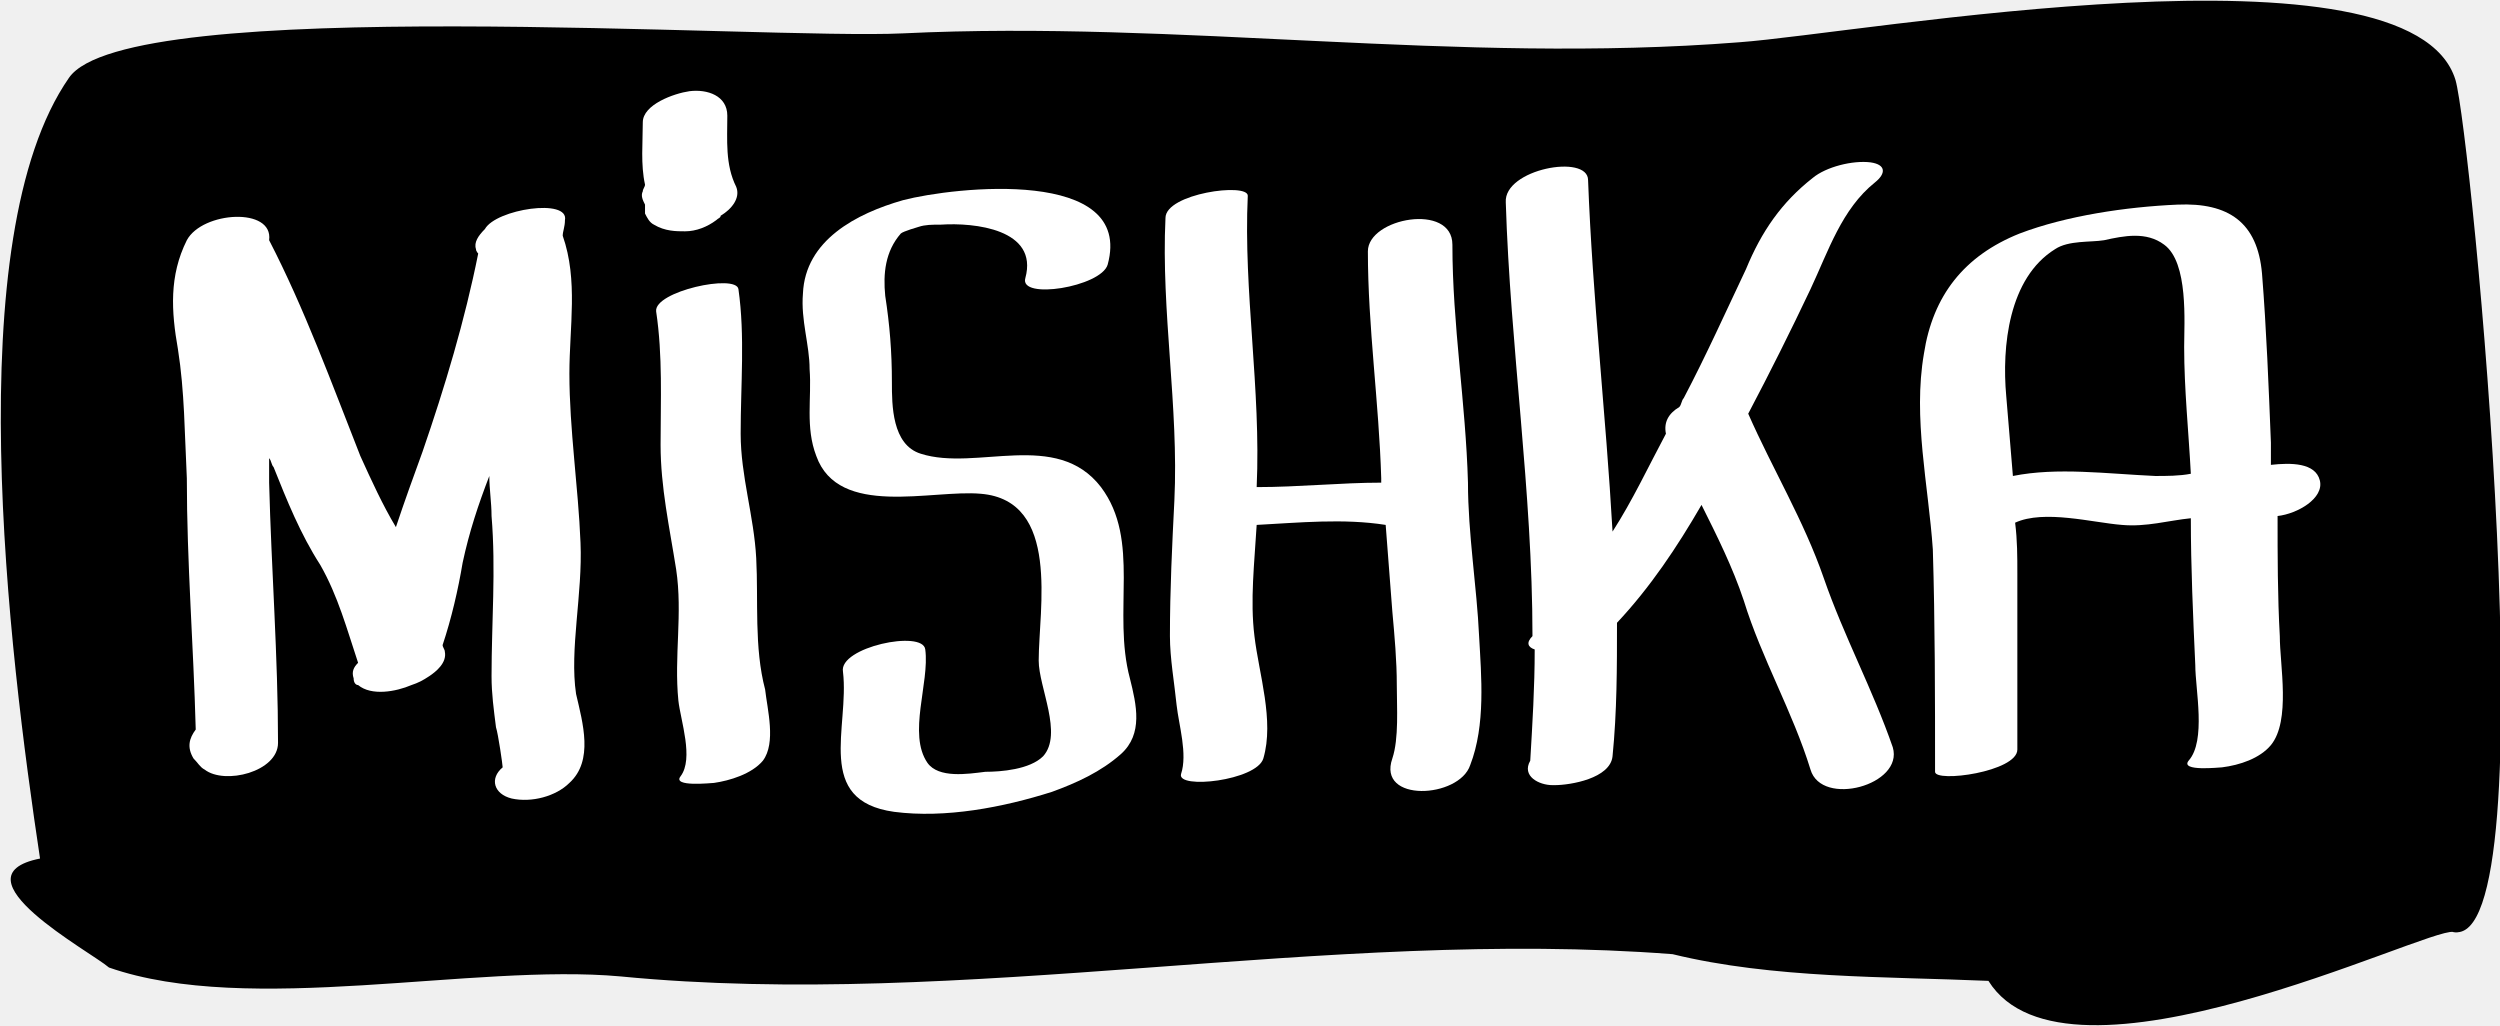
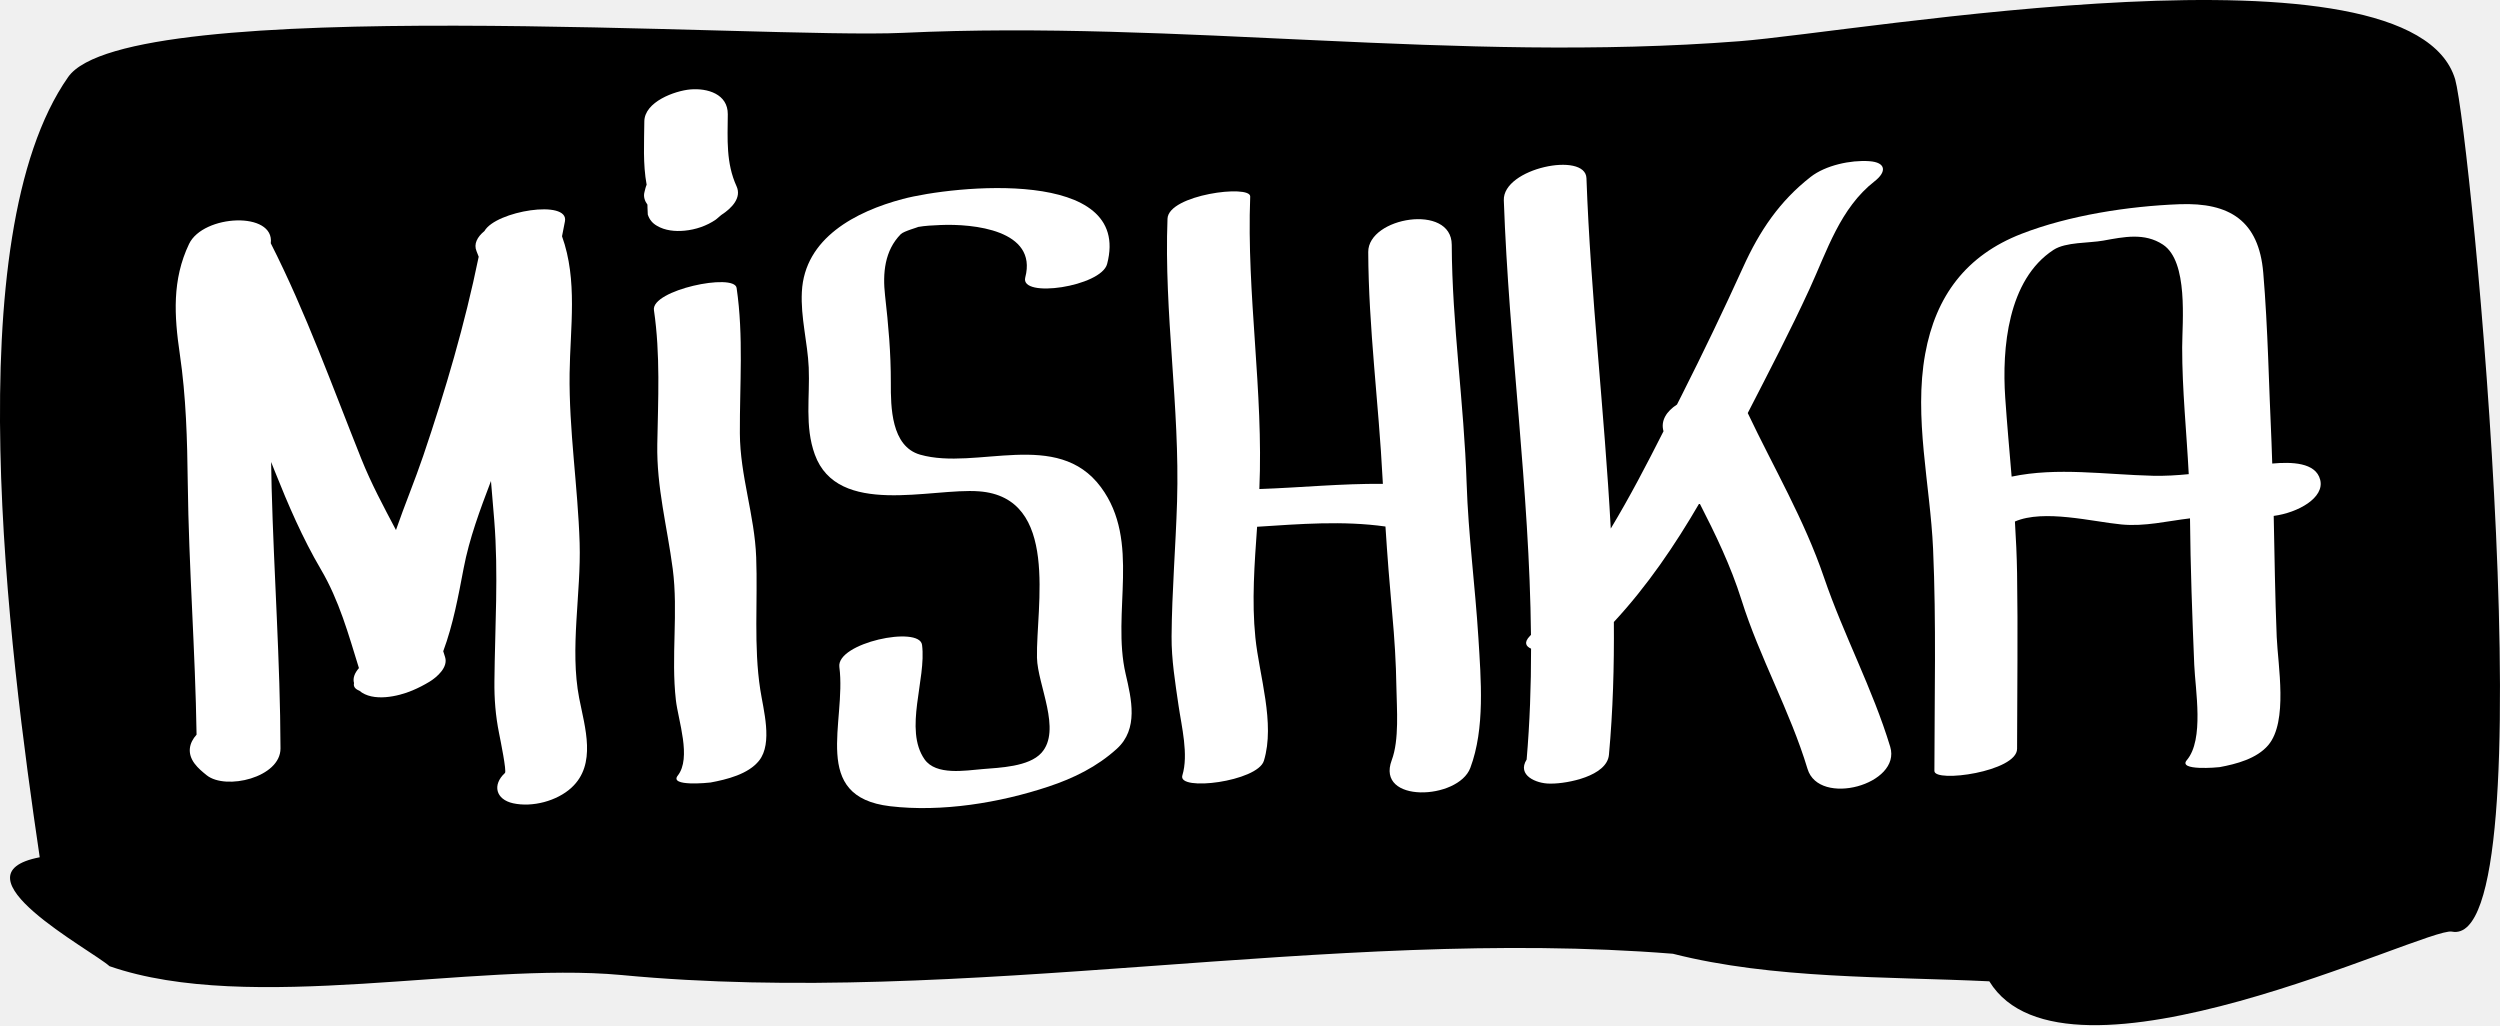
- <svg xmlns="http://www.w3.org/2000/svg" version="1.1" id="Layer_1" x="0px" y="0px" viewBox="19.1 15 112.4 46.1" style="enable-background:new 19.1 15 112.4 46.1;" xml:space="preserve">
-   <style type="text/css">
- 	.st0{fill:#FFFFFF;}
- </style>
+ <svg xmlns="http://www.w3.org/2000/svg" version="1.1" id="Layer_1" x="0px" y="0px" width="112.389px" height="46.087px" viewBox="19.137 15.003 112.389 46.087" enable-background="new 19.137 15.003 112.389 46.087" xml:space="preserve">
  <g id="Layer_2">
    <g>
-       <path d="M129.4,56.9c4.4,0.9,0.8-35.9,0.1-38.3c-2-6.6-26.7-2.1-32.2-1.7c-12.7,1-25.2-1-37.6-0.4c-6.2,0.3-34.9-1.8-37.5,2    c-5,7.2-2.7,25.8-1.3,35.1c-4,0.8,2.3,4.2,3.1,4.9c6.3,2.2,16.4-0.2,23,0.4c15.4,1.5,31.8-2.2,47.3-1c4.5,1.1,9.6,1,14.2,1.2    C112,64.7,128.2,56.7,129.4,56.9C129.3,56.9,129.9,57,129.4,56.9z" />
+       <path d="M129.364,56.884c4.394,0.868,0.843-35.858,0.147-38.311c-1.96-6.569-26.677-2.144-32.18-1.717 c-12.723,0.987-25.189-0.96-37.611-0.376c-6.205,0.292-34.854-1.813-37.519,1.986c-5.048,7.208-2.652,25.797-1.278,35.076 c-4.043,0.779,2.309,4.154,3.138,4.897c6.314,2.192,16.358-0.219,23.007,0.396c15.434,1.472,31.797-2.194,47.276-0.955 c4.496,1.144,9.604,1.019,14.224,1.239C111.982,64.691,128.232,56.658,129.364,56.884 C129.264,56.864,129.871,56.984,129.364,56.884z" />
    </g>
  </g>
  <g id="Layer_1_1_">
    <g>
-       <path class="st0" d="M45.2,39.4c-0.1-2.5-0.5-5.1-0.5-7.6c0-2.1,0.4-4.2-0.3-6.2c0-0.2,0.1-0.4,0.1-0.7c0.2-1-3.1-0.5-3.6,0.4    c-0.3,0.3-0.5,0.6-0.4,0.9c0,0.1,0.1,0.2,0.1,0.2c-0.6,3-1.5,6-2.5,8.9c-0.4,1.1-0.8,2.2-1.2,3.4c-0.6-1-1.1-2.1-1.6-3.2    c-1.3-3.3-2.5-6.6-4.1-9.7c0.2-1.5-3-1.3-3.7,0c-0.8,1.6-0.7,3.2-0.4,4.9c0.3,1.9,0.3,3.8,0.4,5.8c0,3.8,0.3,7.5,0.4,11.3    c-0.3,0.4-0.4,0.8-0.1,1.3c0.2,0.2,0.3,0.4,0.5,0.5c0.9,0.7,3.3,0.1,3.3-1.2c0-3.9-0.3-7.8-0.4-11.7c0-0.4,0-0.8,0-1.1    c0.1,0.1,0.1,0.3,0.2,0.4c0.6,1.5,1.2,3,2.1,4.4c0.8,1.4,1.2,2.9,1.7,4.4c-0.2,0.2-0.3,0.4-0.2,0.7c0,0.2,0.1,0.3,0.2,0.3    c0.6,0.5,1.7,0.3,2.4,0c0.3-0.1,0.5-0.2,0.8-0.4c0.3-0.2,0.8-0.6,0.7-1.1c0-0.1-0.1-0.2-0.1-0.3c0.4-1.2,0.7-2.5,0.9-3.7    c0.3-1.4,0.7-2.6,1.2-3.9c0,0.6,0.1,1.2,0.1,1.8c0.2,2.4,0,4.8,0,7.2c0,0.8,0.1,1.5,0.2,2.3c0.1,0.3,0.3,1.7,0.3,1.8    c-0.6,0.5-0.4,1.2,0.4,1.4c0.9,0.2,2-0.1,2.6-0.7c1.1-1,0.6-2.7,0.3-4C44.7,44.2,45.3,41.7,45.2,39.4z" />
-       <path class="st0" d="M53.1,40.1c-0.1-1.9-0.7-3.7-0.7-5.6c0-2.2,0.2-4.4-0.1-6.5c-0.1-0.7-3.8,0.1-3.7,1c0.3,2,0.2,4,0.2,6    c0,1.9,0.4,3.7,0.7,5.6c0.3,2-0.1,3.9,0.1,5.9c0.1,0.9,0.7,2.6,0.1,3.4c-0.4,0.5,1.4,0.3,1.5,0.3c0.7-0.1,1.7-0.4,2.2-1    c0.6-0.8,0.2-2.3,0.1-3.2C53,44.1,53.2,42,53.1,40.1z" />
-       <path class="st0" d="M68.6,36.9c-2-2.6-5.6-0.7-8.1-1.5c-1.3-0.4-1.3-2.2-1.3-3.2c0-1.4-0.1-2.6-0.3-3.9c-0.1-1,0-2,0.7-2.8    c0.1-0.1,0.8-0.3,0.8-0.3c0.3-0.1,0.6-0.1,1-0.1c1.5-0.1,4.4,0.2,3.8,2.4c-0.3,1,3.4,0.4,3.7-0.6c1.2-4.4-6.9-3.5-9.2-2.9    c-2.1,0.6-4.4,1.8-4.5,4.2c-0.1,1.2,0.3,2.3,0.3,3.4c0.1,1.3-0.2,2.6,0.3,3.9c1,2.8,5.2,1.5,7.4,1.7c3.6,0.3,2.6,5.2,2.6,7.5    c0,1.2,1.1,3.3,0.2,4.3c-0.6,0.6-1.9,0.7-2.6,0.7c-0.8,0.1-2.1,0.3-2.6-0.4c-0.9-1.3,0.1-3.6-0.1-5.1c-0.1-0.9-3.9-0.1-3.7,1    c0.3,2.5-1.3,5.8,2.3,6.3c2.3,0.3,4.9-0.2,7.1-0.9c1.1-0.4,2.2-0.9,3.1-1.7c1-0.9,0.7-2.2,0.4-3.4C69.1,42.5,70.4,39.3,68.6,36.9z    " />
-       <path class="st0" d="M85.1,36.7c-0.1-3.6-0.7-7.1-0.7-10.7c0-1.9-3.8-1.2-3.8,0.3c0,3.4,0.5,6.8,0.6,10.2c0,0.1,0,0.1,0,0.2    c-1.8,0-3.7,0.2-5.6,0.2c0.2-4.4-0.6-8.8-0.4-13.1c0-0.6-3.7-0.1-3.7,1c-0.2,4.2,0.6,8.5,0.4,12.7c-0.1,2-0.2,4-0.2,6.1    c0,1,0.2,2.1,0.3,3.1c0.1,0.9,0.5,2.2,0.2,3.1c-0.2,0.7,3.4,0.3,3.7-0.7c0.5-1.7-0.2-3.8-0.4-5.5c-0.2-1.6,0-3.3,0.1-5    c1.9-0.1,3.9-0.3,5.8,0c0.1,1.3,0.2,2.6,0.3,3.9c0.1,1.1,0.2,2.2,0.2,3.3c0,1,0.1,2.4-0.2,3.3c-0.7,2,3,1.8,3.5,0.3    c0.7-1.8,0.5-4,0.4-5.8C85.5,41.4,85.1,39,85.1,36.7z" />
-       <path class="st0" d="M101.1,41c-0.9-2.6-2.3-4.9-3.4-7.4c1-1.9,1.9-3.7,2.8-5.6c0.8-1.7,1.4-3.6,2.9-4.8c0.5-0.4,0.5-0.8-0.2-0.9    c-0.8-0.1-2,0.2-2.6,0.7c-1.4,1.1-2.3,2.4-3,4.1c-0.9,1.9-1.8,3.9-2.8,5.8c-0.1,0.1-0.1,0.3-0.2,0.4c-0.5,0.3-0.7,0.7-0.6,1.2    c-0.8,1.5-1.5,3-2.4,4.4c-0.3-5.3-0.9-10.5-1.1-15.8c0-1.2-3.8-0.5-3.7,1c0.2,6.5,1.2,13,1.2,19.5c0,0,0,0,0,0    c-0.3,0.3-0.2,0.5,0.1,0.6c0,1.7-0.1,3.3-0.2,5c-0.4,0.7,0.4,1.1,1,1.1c0,0,0.1,0,0.1,0c0.7,0,2.5-0.3,2.6-1.3c0.2-2,0.2-4,0.2-6    c1.5-1.6,2.7-3.4,3.8-5.3c0.7,1.4,1.4,2.8,1.9,4.3c0.8,2.6,2.2,5,3,7.6c0.5,1.7,4.2,0.7,3.7-1C103.3,46,102,43.6,101.1,41z" />
-       <path class="st0" d="M123.4,36.6c-0.2-0.8-1.3-0.8-2.2-0.7c0-0.3,0-0.6,0-1c-0.1-2.5-0.2-5.1-0.4-7.6c-0.2-2.3-1.5-3.2-3.8-3.1    c-2.3,0.1-5,0.5-7.1,1.3c-2.5,1-3.9,2.8-4.3,5.4c-0.5,2.9,0.2,5.9,0.4,8.8c0.1,3.3,0.1,6.7,0.1,10c0,0.5,3.7,0,3.7-1    c0-2.6,0-5.3,0-7.9c0-0.8,0-1.5-0.1-2.3c1.3-0.6,3.5,0,4.8,0.1c1.1,0.1,2.1-0.2,3.1-0.3c0,2.2,0.1,4.4,0.2,6.6    c0,1.1,0.5,3.4-0.3,4.3c-0.4,0.5,1.4,0.3,1.5,0.3c0.8-0.1,1.7-0.4,2.2-1c0.9-1.1,0.4-3.6,0.4-4.9c-0.1-1.8-0.1-3.6-0.1-5.4    C122.4,38.1,123.6,37.4,123.4,36.6z M109.6,36.4c-0.1-1.2-0.2-2.4-0.3-3.6c-0.2-2.2,0.1-5.3,2.2-6.6c0.6-0.4,1.6-0.3,2.2-0.4    c0.9-0.2,1.9-0.4,2.7,0.2c1.1,0.8,0.9,3.5,0.9,4.6c0,1.9,0.2,3.8,0.3,5.7c-0.5,0.1-1.1,0.1-1.6,0.1    C113.8,36.3,111.6,36,109.6,36.4z" />
-       <path class="st0" d="M49.9,25.4c0.5,0,1-0.2,1.4-0.5c0.1-0.1,0.2-0.1,0.2-0.2c0.5-0.3,0.9-0.8,0.7-1.3c-0.5-1-0.4-2.1-0.4-3.2    c0-0.9-0.9-1.2-1.7-1.1c-0.7,0.1-2.1,0.6-2.1,1.4c0,0.9-0.1,1.9,0.1,2.8c0,0.1-0.1,0.2-0.1,0.3c-0.1,0.2,0,0.4,0.1,0.6    c0,0,0,0.1,0,0.1c0,0.1,0,0.2,0,0.3c0.1,0.2,0.2,0.4,0.4,0.5C49,25.4,49.5,25.4,49.9,25.4z" />
+       <path fill="#FFFFFF" d="M45.195,39.413c-0.079-2.546-0.484-5.074-0.451-7.624c0.026-2.063,0.37-4.185-0.341-6.164 c0.043-0.225,0.091-0.449,0.132-0.675c0.184-0.992-3.103-0.467-3.62,0.44c-0.325,0.266-0.492,0.584-0.354,0.908 c0.035,0.082,0.065,0.165,0.096,0.247c-0.623,3.041-1.49,5.985-2.487,8.932c-0.382,1.128-0.843,2.229-1.232,3.354 c-0.553-1.049-1.111-2.083-1.56-3.206c-1.303-3.257-2.479-6.55-4.068-9.685c0.181-1.452-3.039-1.299-3.674,0.03 c-0.767,1.607-0.668,3.229-0.416,4.948c0.285,1.938,0.334,3.842,0.358,5.8c0.045,3.771,0.339,7.537,0.396,11.311 c-0.335,0.372-0.438,0.835-0.087,1.305c0.153,0.203,0.344,0.362,0.542,0.521c0.858,0.687,3.323,0.101,3.318-1.207 c-0.013-3.911-0.295-7.815-0.399-11.727c-0.01-0.383-0.017-0.766-0.022-1.149c0.055,0.137,0.108,0.275,0.163,0.411 c0.607,1.522,1.243,3.001,2.073,4.416c0.824,1.401,1.237,2.908,1.711,4.438c-0.179,0.206-0.288,0.439-0.221,0.674 c-0.038,0.169,0.067,0.275,0.238,0.342c0.606,0.519,1.747,0.261,2.381-0.008c0.273-0.114,0.532-0.247,0.784-0.401 c0.327-0.202,0.838-0.645,0.691-1.1c-0.028-0.089-0.056-0.176-0.083-0.265c0.447-1.204,0.674-2.456,0.917-3.728 c0.259-1.356,0.742-2.64,1.229-3.924c0.049,0.587,0.1,1.176,0.147,1.762c0.194,2.422,0.031,4.812,0.008,7.236 c-0.009,0.803,0.05,1.55,0.208,2.337c0.064,0.324,0.348,1.714,0.266,1.79c-0.581,0.535-0.412,1.192,0.366,1.363 c0.868,0.19,1.975-0.101,2.628-0.705c1.137-1.05,0.6-2.699,0.342-4.024C44.745,44.165,45.265,41.677,45.195,39.413z" />
+       <path fill="#FFFFFF" d="M53.132,40.056c-0.069-1.888-0.725-3.666-0.734-5.573c-0.01-2.188,0.172-4.358-0.146-6.535 c-0.101-0.688-3.849,0.095-3.717,0.996c0.293,2.002,0.187,4.014,0.151,6.029c-0.035,1.941,0.444,3.699,0.694,5.603 c0.254,1.95-0.081,3.945,0.141,5.897c0.103,0.913,0.712,2.603,0.084,3.398c-0.398,0.505,1.394,0.322,1.474,0.31 c0.729-0.136,1.702-0.372,2.186-0.987c0.62-0.784,0.186-2.3,0.051-3.185C53.014,44.054,53.206,42.026,53.132,40.056z" />
+       <path fill="#FFFFFF" d="M68.629,36.903c-1.957-2.641-5.589-0.739-8.125-1.46c-1.308-0.372-1.323-2.155-1.319-3.224 c0.003-1.353-0.108-2.592-0.26-3.935c-0.112-0.998-0.022-2.013,0.708-2.755c0.135-0.137,0.815-0.318,0.768-0.322 c0.335-0.058,0.643-0.072,1.013-0.088c1.469-0.063,4.376,0.22,3.814,2.356c-0.253,0.958,3.413,0.409,3.68-0.604 c1.15-4.364-6.914-3.526-9.192-2.921c-2.098,0.557-4.412,1.751-4.531,4.174c-0.059,1.156,0.257,2.258,0.309,3.404 c0.057,1.319-0.188,2.635,0.273,3.907c1.027,2.831,5.238,1.495,7.38,1.656c3.65,0.271,2.561,5.19,2.608,7.48 c0.025,1.224,1.121,3.255,0.2,4.278c-0.565,0.627-1.881,0.664-2.649,0.729c-0.772,0.064-2.089,0.296-2.604-0.438 c-0.942-1.345,0.087-3.605-0.114-5.146c-0.115-0.879-3.859-0.091-3.717,0.995c0.325,2.492-1.328,5.83,2.279,6.258 c2.318,0.275,4.926-0.152,7.118-0.881c1.135-0.376,2.188-0.894,3.077-1.701c0.982-0.892,0.659-2.228,0.396-3.365 C69.1,42.531,70.436,39.344,68.629,36.903z" />
+       <path fill="#FFFFFF" d="M85.07,36.725c-0.114-3.584-0.653-7.129-0.669-10.719c-0.007-1.871-3.762-1.239-3.754,0.325 c0.014,3.424,0.472,6.801,0.646,10.215c0.004,0.068,0.008,0.138,0.012,0.209c-1.85-0.017-3.699,0.169-5.553,0.233 c0.191-4.396-0.58-8.756-0.411-13.149c0.021-0.553-3.677-0.085-3.718,0.995c-0.162,4.248,0.558,8.461,0.43,12.709 c-0.061,2.026-0.232,4.046-0.247,6.074c-0.007,1.039,0.164,2.074,0.312,3.098c0.138,0.947,0.458,2.212,0.172,3.149 c-0.224,0.731,3.379,0.275,3.666-0.659c0.516-1.687-0.211-3.834-0.383-5.541c-0.167-1.636-0.039-3.319,0.078-4.98 c1.925-0.123,3.852-0.281,5.77-0.011c0.084,1.308,0.186,2.613,0.305,3.924c0.101,1.099,0.171,2.194,0.187,3.298 c0.016,0.966,0.135,2.367-0.21,3.282c-0.733,1.953,2.99,1.792,3.533,0.347c0.667-1.775,0.477-3.984,0.363-5.85 C85.455,41.354,85.145,39.047,85.07,36.725z" />
+       <path fill="#FFFFFF" d="M101.139,40.971c-0.892-2.617-2.252-4.913-3.431-7.399c0.95-1.85,1.915-3.7,2.782-5.588 c0.788-1.715,1.373-3.624,2.922-4.833c0.545-0.424,0.522-0.85-0.243-0.902c-0.83-0.058-1.958,0.182-2.629,0.704 c-1.408,1.099-2.301,2.433-3.035,4.05c-0.885,1.946-1.801,3.856-2.765,5.765c-0.069,0.14-0.141,0.28-0.213,0.421 c-0.465,0.3-0.744,0.723-0.606,1.201c-0.75,1.484-1.518,2.959-2.371,4.375c-0.283-5.25-0.905-10.496-1.093-15.752 c-0.041-1.205-3.768-0.455-3.715,0.996c0.23,6.517,1.155,13.021,1.221,19.536c-0.017,0.017-0.031,0.033-0.047,0.048 c-0.285,0.293-0.179,0.469,0.051,0.571c0.002,1.66-0.057,3.322-0.199,4.985c-0.448,0.709,0.439,1.081,1.029,1.081 c0.031,0,0.061,0,0.092,0c0.701,0,2.49-0.331,2.579-1.294c0.182-1.992,0.237-3.981,0.221-5.971 c1.508-1.627,2.741-3.444,3.849-5.348c0.72,1.405,1.405,2.821,1.887,4.35c0.816,2.602,2.182,4.991,2.971,7.604 c0.518,1.713,4.229,0.701,3.717-0.996C103.321,45.964,102.02,43.551,101.139,40.971z" />
+       <path fill="#FFFFFF" d="M123.443,36.573c-0.199-0.791-1.302-0.807-2.156-0.731c-0.012-0.318-0.02-0.637-0.033-0.956 c-0.12-2.525-0.158-5.104-0.371-7.622c-0.198-2.331-1.505-3.167-3.77-3.08c-2.293,0.087-4.962,0.5-7.101,1.332 c-2.475,0.962-3.852,2.784-4.326,5.391c-0.522,2.86,0.227,5.901,0.354,8.775c0.146,3.324,0.062,6.655,0.059,9.98 c0,0.545,3.717,0.03,3.717-0.996c0.004-2.633,0.041-5.268,0-7.9c-0.013-0.777-0.049-1.549-0.097-2.318 c1.3-0.563,3.499,0.011,4.792,0.133c1.052,0.1,2.059-0.155,3.079-0.275c0.02,2.193,0.101,4.4,0.191,6.591 c0.047,1.122,0.453,3.351-0.335,4.279c-0.414,0.491,1.405,0.326,1.475,0.314c0.753-0.139,1.671-0.381,2.186-0.988 c0.901-1.062,0.433-3.597,0.381-4.863c-0.074-1.814-0.097-3.63-0.135-5.443C122.448,38.051,123.647,37.38,123.443,36.573z M109.571,36.43c-0.099-1.183-0.207-2.364-0.288-3.552c-0.15-2.212,0.111-5.298,2.172-6.642c0.553-0.36,1.59-0.298,2.235-0.416 c0.922-0.166,1.856-0.369,2.685,0.181c1.148,0.762,0.865,3.47,0.863,4.62c-0.002,1.904,0.198,3.797,0.295,5.698 c-0.524,0.052-1.056,0.084-1.597,0.073C113.767,36.339,111.625,35.998,109.571,36.43z" />
+       <path fill="#FFFFFF" d="M49.915,25.373c0.495-0.047,0.992-0.215,1.401-0.497c0.082-0.068,0.162-0.138,0.244-0.206 c0.493-0.318,0.92-0.785,0.69-1.291c-0.479-1.049-0.403-2.117-0.395-3.241c0.006-0.908-0.914-1.182-1.689-1.114 c-0.686,0.061-2.058,0.551-2.063,1.443c-0.007,0.942-0.068,1.913,0.104,2.84c-0.046,0.106-0.071,0.226-0.099,0.336 c-0.053,0.201,0.015,0.399,0.135,0.56c0,0.042,0.002,0.085,0.002,0.127c0.004,0.106,0.01,0.212,0.014,0.318 c0.07,0.221,0.205,0.388,0.407,0.503C49.033,25.373,49.498,25.414,49.915,25.373z" />
    </g>
  </g>
</svg>
